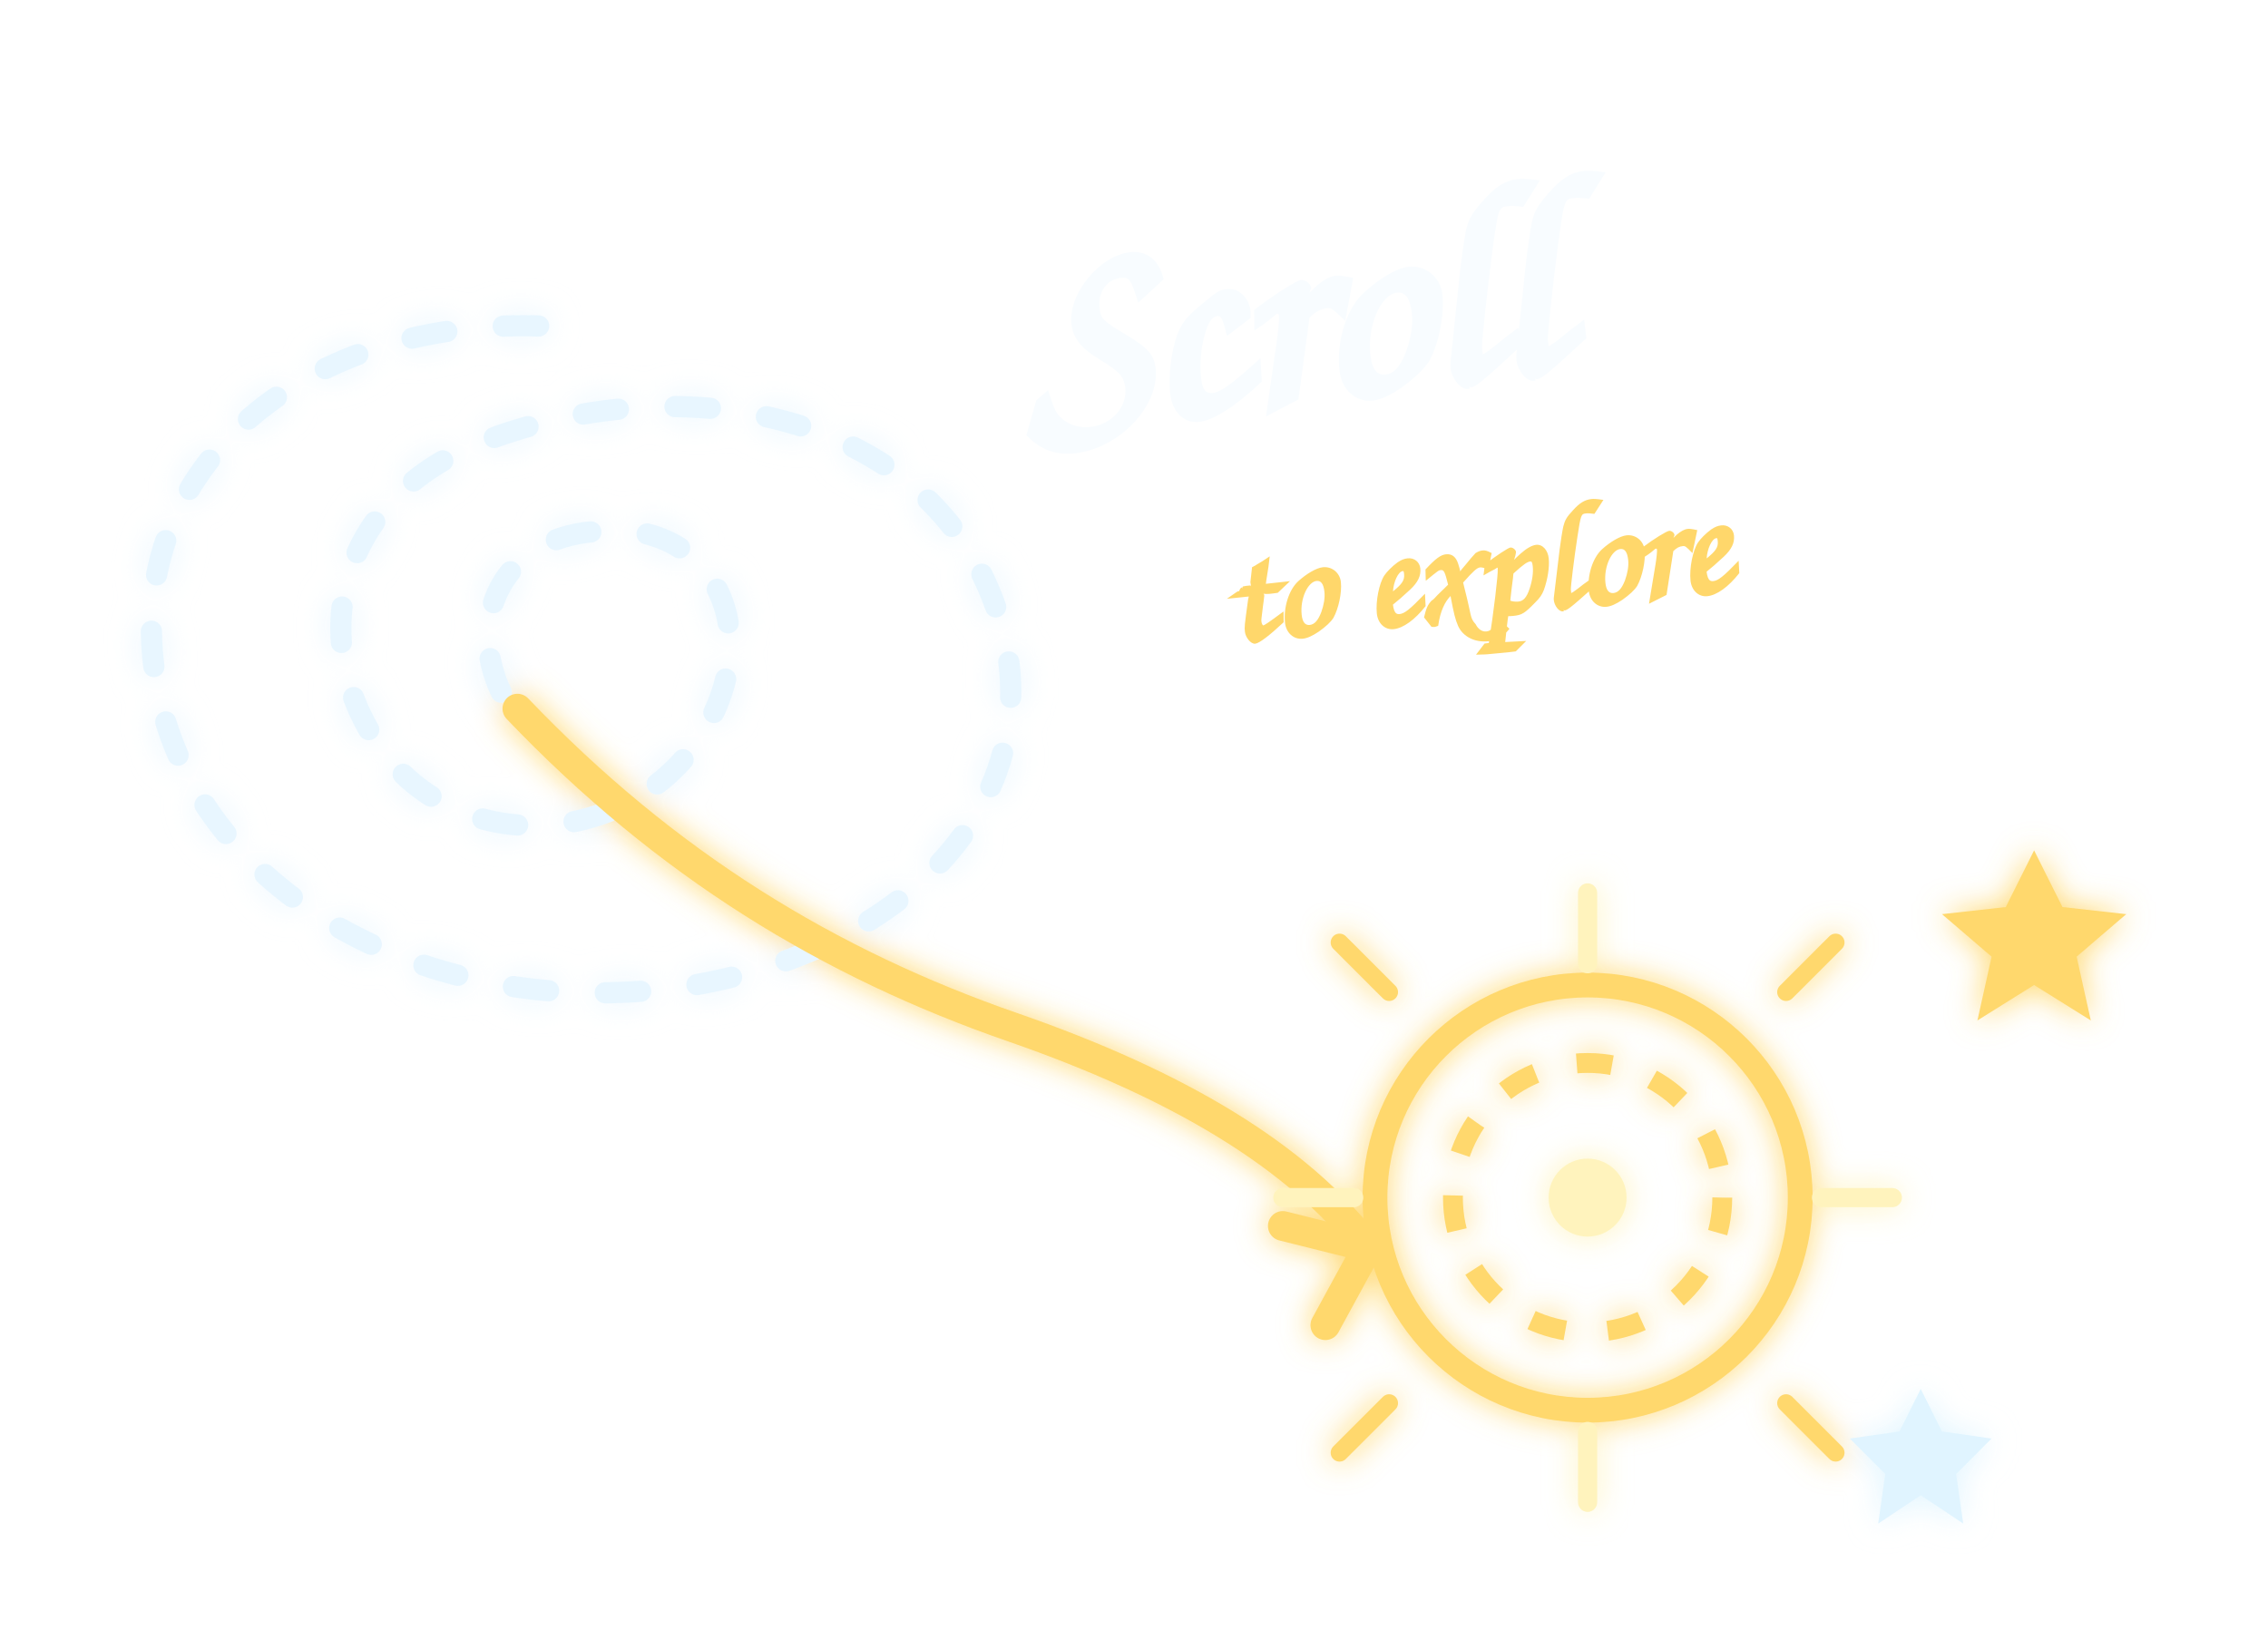
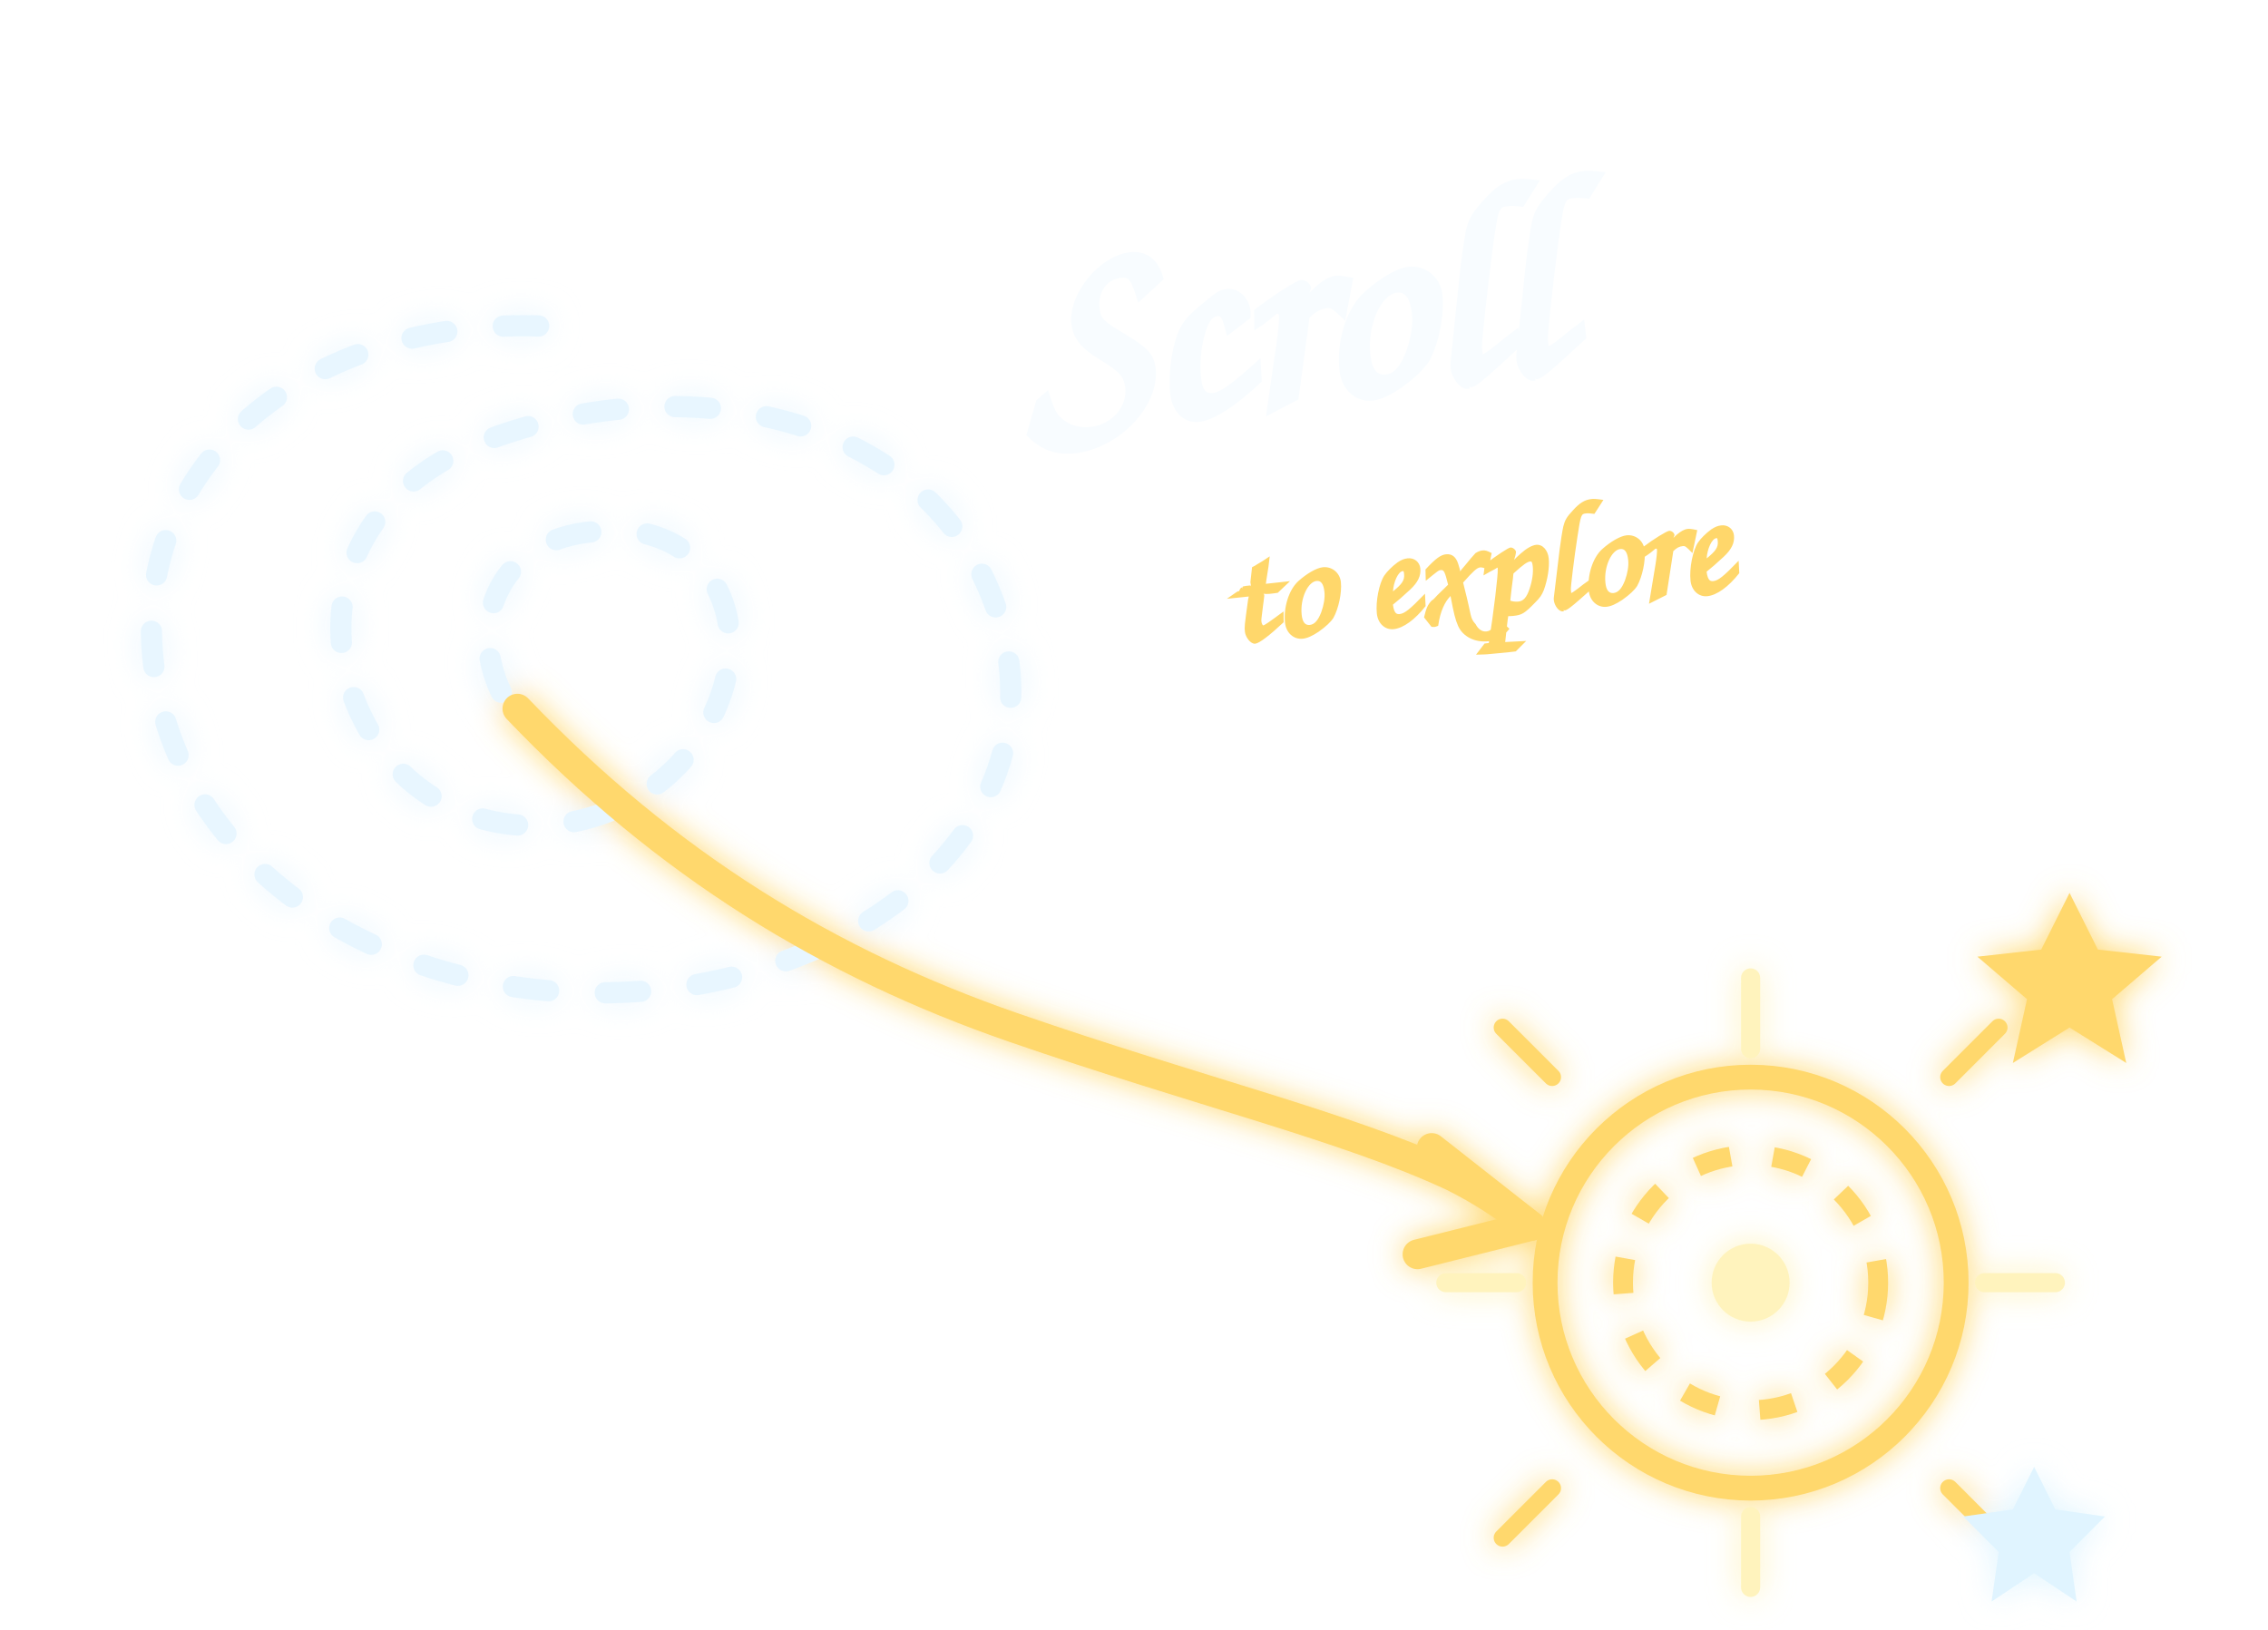
<svg xmlns="http://www.w3.org/2000/svg" viewBox="0 0 320 230" fill="none">
  <defs>
    <filter id="cueGlow" x="-50%" y="-50%" width="200%" height="200%">
      <feGaussianBlur stdDeviation="2.2" result="blur" />
      <feMerge>
        <feMergeNode in="blur" />
        <feMergeNode in="SourceGraphic" />
      </feMerge>
    </filter>
  </defs>
  <g opacity="0.98" filter="url(#cueGlow)">
    <path d="M76 46 C42 45 17 67 22 96 C27 126 61 145 98 139 C132 133 151 108 139 82 C128 58 96 52 69 62 C47 70 43 91 54 106 C66 122 91 119 100 102 C108 87 99 73 84 75 C70 76 65 89 72 100" stroke="#e8f6ff" stroke-width="3" stroke-linecap="round" stroke-dasharray="5 8" />
-     <path d="M73 100 C94 122 117 136 143 145 C166 153 183 163 193 176" stroke="#ffd76b" stroke-width="4.2" stroke-linecap="round" stroke-linejoin="round" />
-     <path d="M181 173 L193 176 L187 187" stroke="#ffd76b" stroke-width="4.2" stroke-linecap="round" stroke-linejoin="round" />
-     <circle cx="224" cy="169" r="30" stroke="#ffd76b" stroke-width="3.5" />
-     <circle cx="224" cy="169" r="19" stroke="#ffd76b" stroke-width="2.8" stroke-dasharray="5 6" />
-     <circle cx="224" cy="169" r="5.5" fill="#fff3bc" />
-     <path d="M224 126 L224 136 M224 202 L224 212 M181 169 L191 169 M257 169 L267 169" stroke="#fff3bc" stroke-width="2.7" stroke-linecap="round" />
-     <path d="M196 140 L189 133 M252 140 L259 133 M196 198 L189 205 M252 198 L259 205" stroke="#ffd76b" stroke-width="2.5" stroke-linecap="round" />
-     <path d="M287 120 l4 8 9 1 -7 6 2 9 -8 -5 -8 5 2 -9 -7 -6 9 -1z" fill="#ffd76b" />
-     <path d="M271 196 l3 6 7 1 -5 5 1 7 -6 -4 -6 4 1 -7 -5 -5 7 -1z" fill="#dff4ff" />
+     <path d="M73 100 C94 122 117 136 143 145 C169 154 190 159 205 166 C209 168 212 170 216 173" stroke="#ffd76b" stroke-width="4.2" stroke-linecap="round" stroke-linejoin="round" />
+     <path d="M202 162 L216 173 L200 177" stroke="#ffd76b" stroke-width="4.2" stroke-linecap="round" stroke-linejoin="round" />
+     <circle cx="247" cy="181" r="29" stroke="#ffd76b" stroke-width="3.5" />
+     <circle cx="247" cy="181" r="18" stroke="#ffd76b" stroke-width="2.8" stroke-dasharray="5 6" />
+     <circle cx="247" cy="181" r="5.5" fill="#fff3bc" />
+     <path d="M247 138 L247 148 M247 214 L247 224 M204 181 L214 181 M280 181 L290 181" stroke="#fff3bc" stroke-width="2.7" stroke-linecap="round" />
+     <path d="M219 152 L212 145 M275 152 L282 145 M219 210 L212 217 M275 210 L282 217" stroke="#ffd76b" stroke-width="2.5" stroke-linecap="round" />
+     <path d="M292 126 l4 8 9 1 -7 6 2 9 -8 -5 -8 5 2 -9 -7 -6 9 -1z" fill="#ffd76b" />
+     <path d="M287 207 l3 6 7 1 -5 5 1 7 -6 -4 -6 4 1 -7 -5 -5 7 -1z" fill="#dff4ff" />
  </g>
  <text x="145" y="62" fill="#f8fcff" font-size="39" font-family="cursive" font-style="italic" font-weight="700" transform="rotate(-7 145 62)">Scroll</text>
  <text x="173" y="91" fill="#ffd76b" font-size="21" font-family="cursive" font-style="italic" font-weight="700" transform="rotate(-6 173 91)">to explore</text>
</svg>
